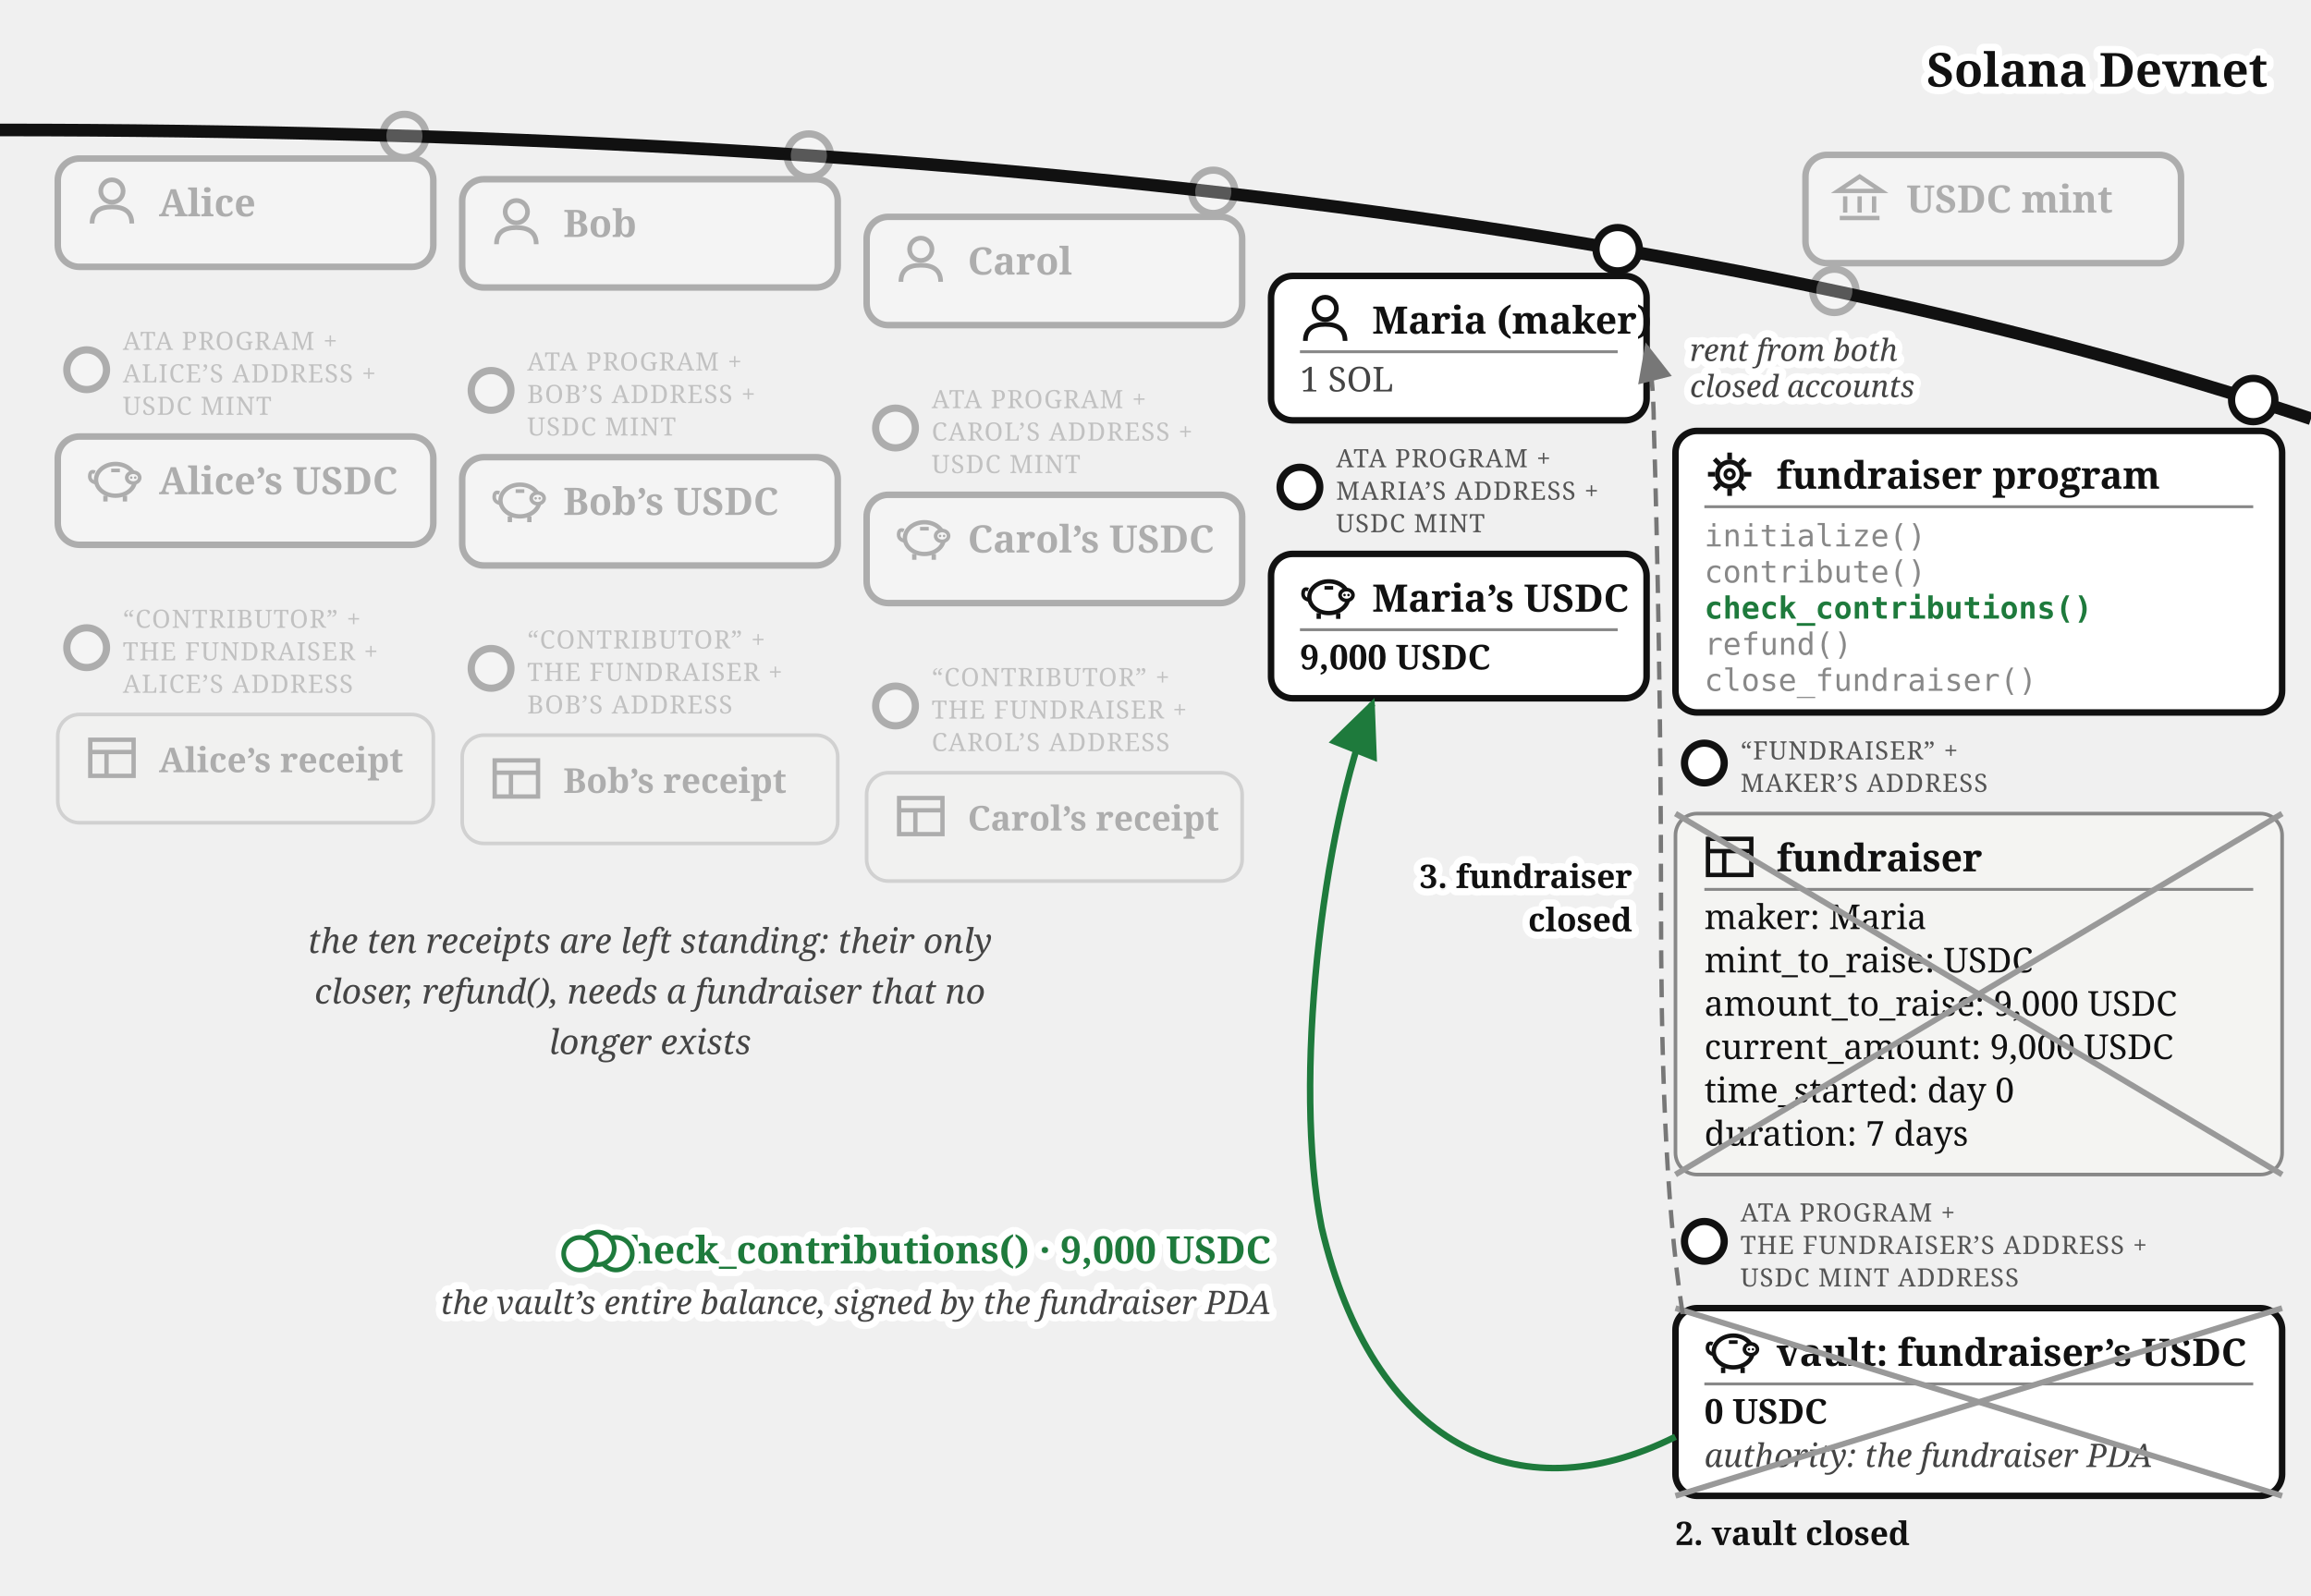
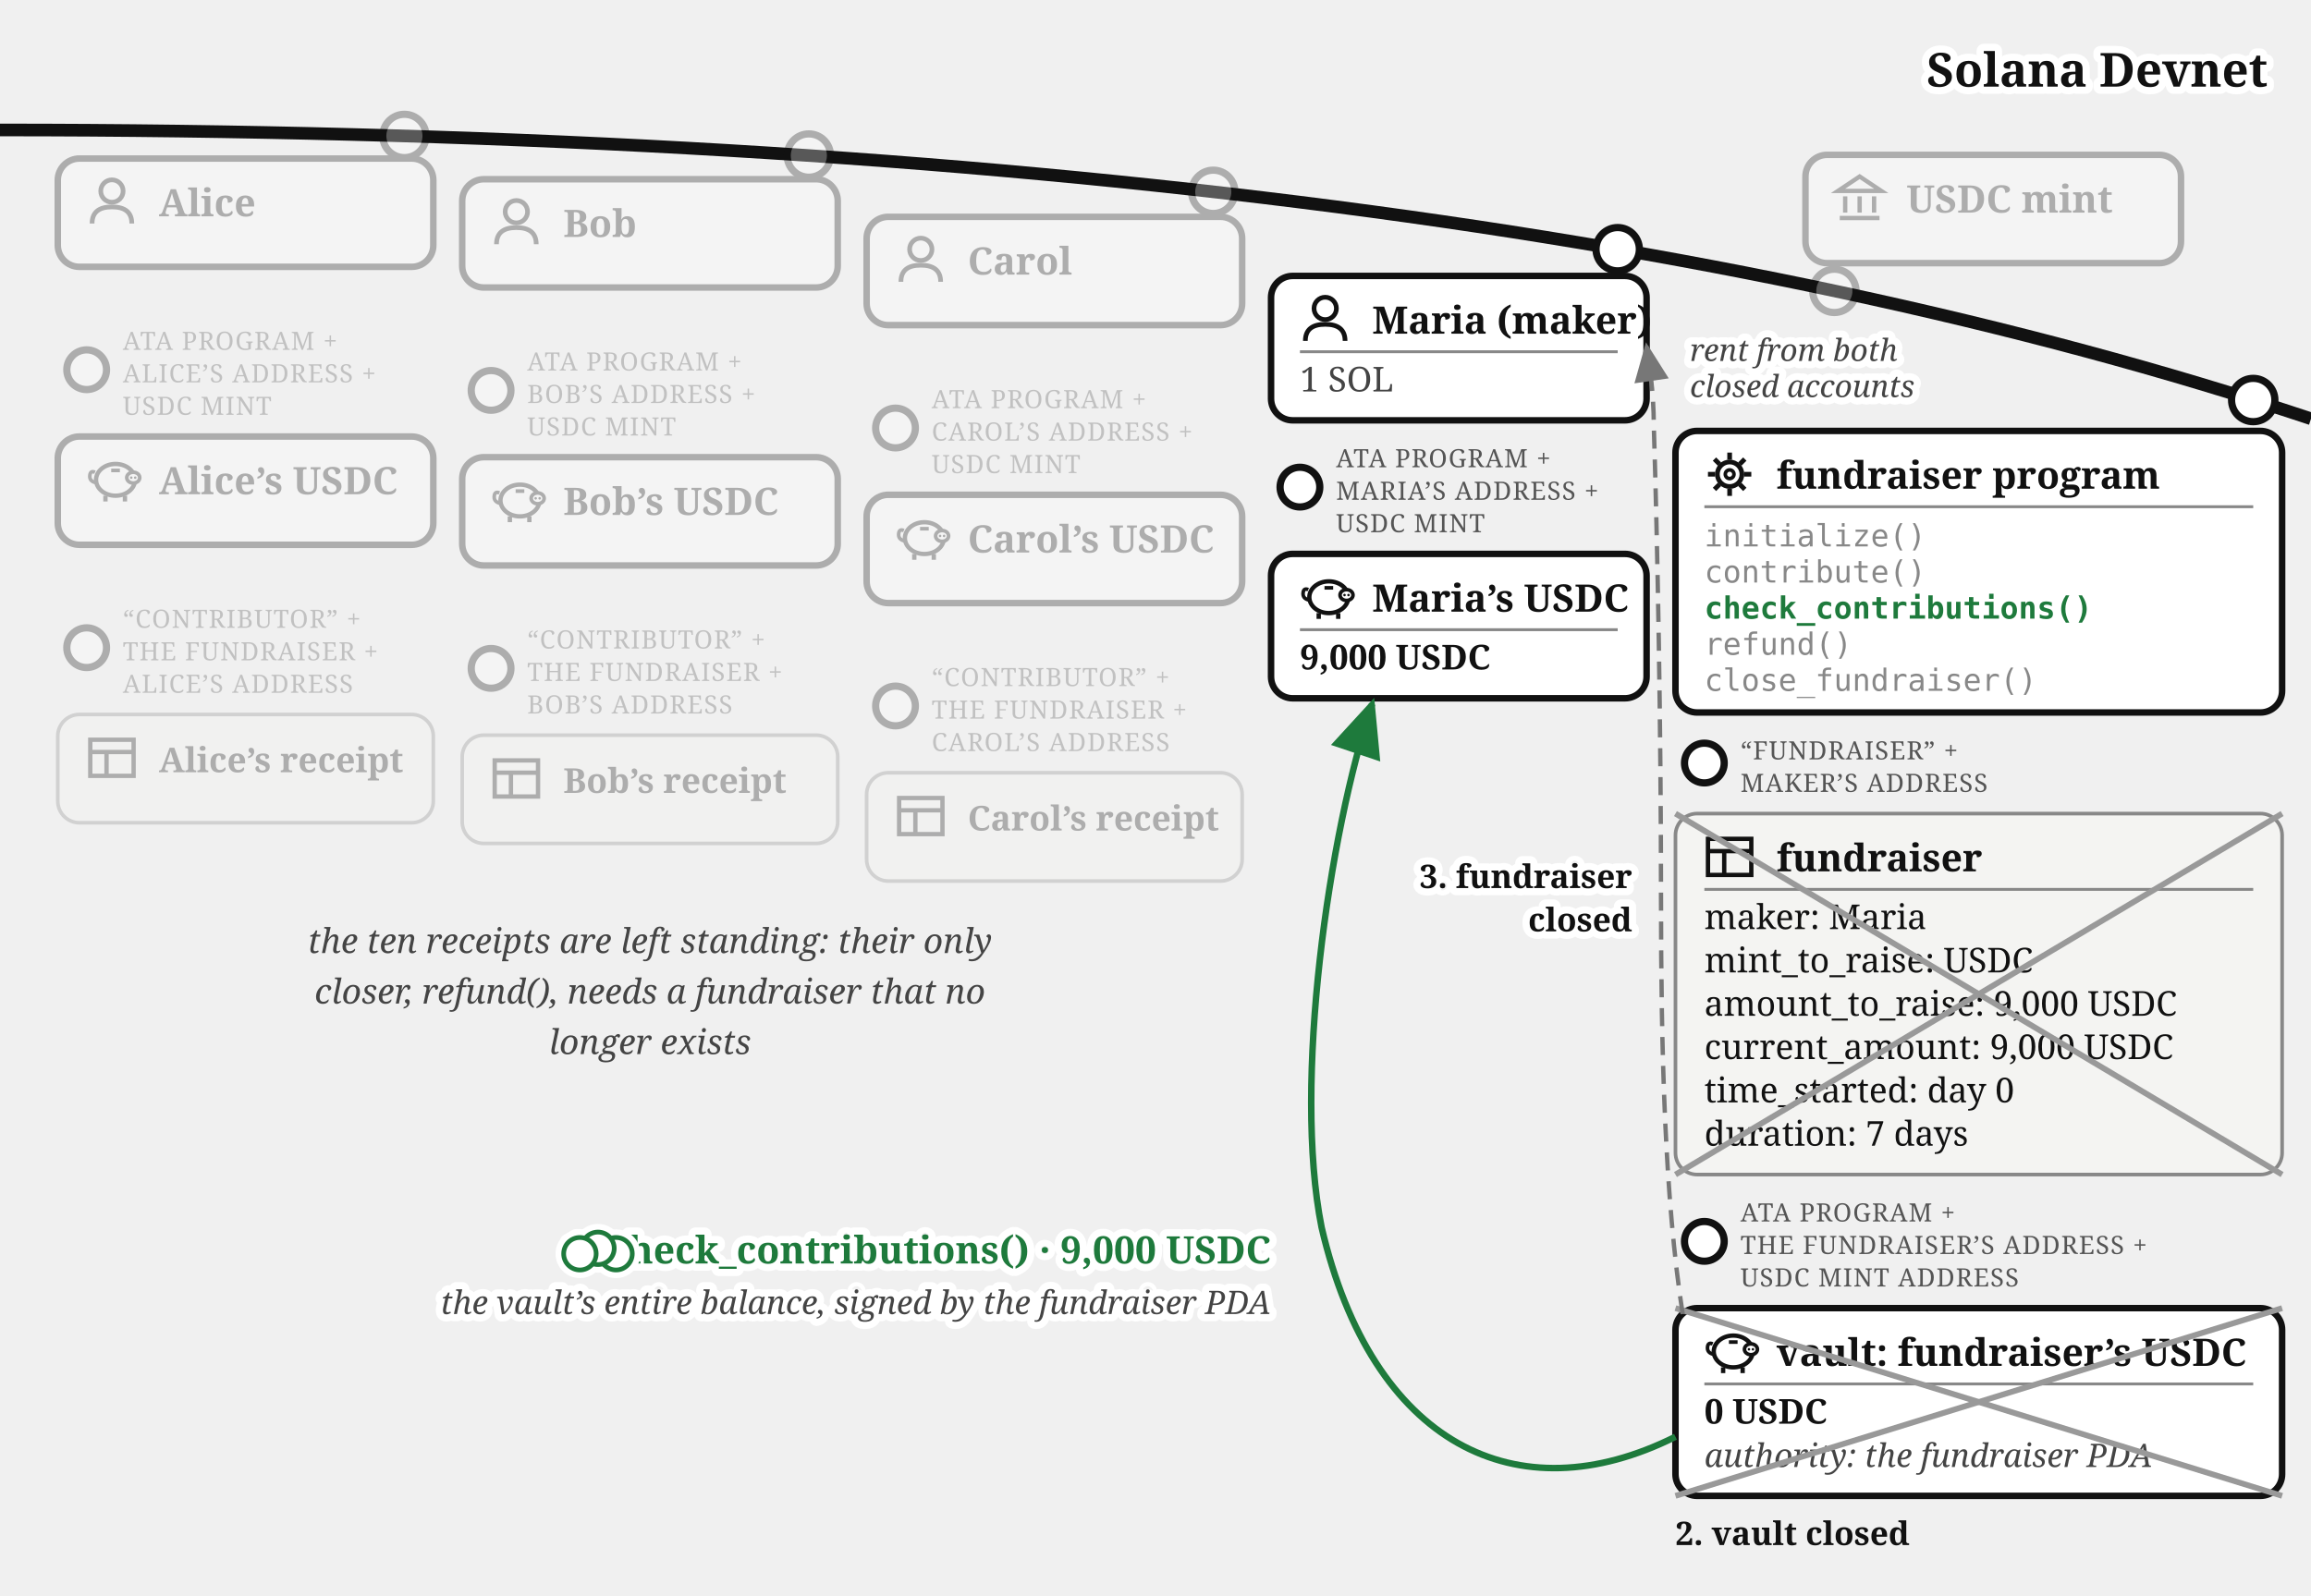
<svg xmlns="http://www.w3.org/2000/svg" viewBox="0 0 640 442" font-family="Georgia, serif" fill="#111">
  <defs>
    <marker id="fund-succ-a" markerWidth="9" markerHeight="8" refX="8" refY="4" orient="auto">
      <path d="M0,0 L9,4 L0,8 z" fill="#1e7a3c" />
    </marker>
    <marker id="fund-succ-g" markerWidth="9" markerHeight="8" refX="8" refY="4" orient="auto">
      <path d="M0,0 L9,4 L0,8 z" fill="#777" />
    </marker>
  </defs>
  <path d="M 0,36 Q 400,36 640,116" fill="none" stroke="#111" stroke-width="3.5" />
  <text stroke="#fff" stroke-width="4" paint-order="stroke" stroke-linejoin="round" x="628" y="24" font-size="13" font-weight="bold" fill="#111" text-anchor="end">Solana Devnet</text>
  <g opacity="0.3">
    <circle cx="508" cy="80.573" r="6" fill="#fff" stroke="#111" stroke-width="2" />
    <rect x="500" y="42.893" width="104" height="30" rx="6" fill="#fff" stroke="#111" stroke-width="1.8" />
    <g transform="translate(508,47.8932)" stroke="#111" stroke-width="1.2" fill="none">
      <path d="M 1,5 L 7,1 L 13,5 Z" />
      <line x1="3" y1="6.5" x2="3" y2="11" />
      <line x1="7" y1="6.5" x2="7" y2="11" />
      <line x1="11" y1="6.5" x2="11" y2="11" />
      <line x1="1.5" y1="12.5" x2="12.5" y2="12.5" />
    </g>
    <text x="528" y="58.893" font-size="10.5" font-weight="bold">USDC mint</text>
  </g>
  <g opacity="0.3">
    <circle cx="112" cy="37.663" r="6" fill="#fff" stroke="#111" stroke-width="2" />
    <rect x="16" y="43.917" width="104" height="30" rx="6" fill="#fff" stroke="#111" stroke-width="1.8" />
    <g transform="translate(24,48.9168)">
      <circle cx="7" cy="4" r="3.1" fill="none" stroke="#111" stroke-width="1.3" />
      <path d="M 1.5,13 Q 1.5,8.4 7,8.4 Q 12.5,8.4 12.5,13" fill="none" stroke="#111" stroke-width="1.3" />
    </g>
    <text x="44" y="59.917" font-size="10.5" font-weight="bold">Alice</text>
  </g>
  <g opacity="0.3">
    <circle cx="24" cy="102.417" r="5.5" fill="#fff" stroke="#111" stroke-width="2" />
    <text x="34" y="96.917" font-size="7" letter-spacing="0.3" fill="#555">ATA PROGRAM +</text>
    <text x="34" y="105.917" font-size="7" letter-spacing="0.3" fill="#555">ALICE’S ADDRESS +</text>
    <text x="34" y="114.917" font-size="7" letter-spacing="0.3" fill="#555">USDC MINT</text>
    <rect x="16" y="120.917" width="104" height="30" rx="6" fill="#fff" stroke="#111" stroke-width="1.8" />
    <g transform="translate(24,125.917)">
      <path d="M 2.6,7.8 Q 0.6,7.4 0.9,5.6 Q 1.1,4.4 2.3,4.9" fill="none" stroke="#111" stroke-width="1" />
      <ellipse cx="8" cy="7" rx="5.4" ry="4.4" fill="none" stroke="#111" stroke-width="1.2" />
      <ellipse cx="12.9" cy="6.4" rx="1.8" ry="1.5" fill="#fff" stroke="#111" stroke-width="1" />
      <circle cx="12.35" cy="6.4" r="0.35" fill="#111" />
      <circle cx="13.45" cy="6.4" r="0.35" fill="#111" />
      <line x1="5.2" y1="11.4" x2="5.2" y2="13" stroke="#111" stroke-width="1.2" />
      <line x1="10.6" y1="11.4" x2="10.6" y2="13" stroke="#111" stroke-width="1.2" />
      <line x1="6.8" y1="4.4" x2="9.2" y2="4.4" stroke="#111" stroke-width="1" />
    </g>
    <text x="44" y="136.917" font-size="10.5" font-weight="bold">Alice’s USDC</text>
  </g>
  <g opacity="0.3">
    <circle cx="24" cy="179.417" r="5.5" fill="#fff" stroke="#111" stroke-width="2" />
    <text x="34" y="173.917" font-size="7" letter-spacing="0.3" fill="#555">“CONTRIBUTOR” +</text>
    <text x="34" y="182.917" font-size="7" letter-spacing="0.3" fill="#555">THE FUNDRAISER +</text>
    <text x="34" y="191.917" font-size="7" letter-spacing="0.3" fill="#555">ALICE’S ADDRESS</text>
    <rect x="16" y="197.917" width="104" height="30" rx="6" fill="#f4f4f2" stroke="#888" />
    <g transform="translate(24,202.917)" stroke="#111" stroke-width="1.2" fill="none">
      <rect x="1" y="2" width="12" height="10" />
      <line x1="1" y1="5.4" x2="13" y2="5.4" />
      <line x1="5.5" y1="5.4" x2="5.5" y2="12" />
    </g>
    <text x="44" y="213.917" font-size="9.5" font-weight="bold">Alice’s receipt</text>
  </g>
  <g opacity="0.3">
    <circle cx="224" cy="43.091" r="6" fill="#fff" stroke="#111" stroke-width="2" />
    <rect x="128" y="49.644" width="104" height="30" rx="6" fill="#fff" stroke="#111" stroke-width="1.8" />
    <g transform="translate(136,54.6439)">
      <circle cx="7" cy="4" r="3.1" fill="none" stroke="#111" stroke-width="1.3" />
      <path d="M 1.5,13 Q 1.5,8.4 7,8.4 Q 12.5,8.4 12.5,13" fill="none" stroke="#111" stroke-width="1.3" />
    </g>
    <text x="156" y="65.644" font-size="10.5" font-weight="bold">Bob</text>
  </g>
  <g opacity="0.3">
    <circle cx="136" cy="108.144" r="5.5" fill="#fff" stroke="#111" stroke-width="2" />
    <text x="146" y="102.644" font-size="7" letter-spacing="0.3" fill="#555">ATA PROGRAM +</text>
    <text x="146" y="111.644" font-size="7" letter-spacing="0.3" fill="#555">BOB’S ADDRESS +</text>
    <text x="146" y="120.644" font-size="7" letter-spacing="0.3" fill="#555">USDC MINT</text>
    <rect x="128" y="126.644" width="104" height="30" rx="6" fill="#fff" stroke="#111" stroke-width="1.8" />
    <g transform="translate(136,131.644)">
      <path d="M 2.6,7.8 Q 0.6,7.4 0.9,5.6 Q 1.1,4.4 2.3,4.9" fill="none" stroke="#111" stroke-width="1" />
      <ellipse cx="8" cy="7" rx="5.4" ry="4.4" fill="none" stroke="#111" stroke-width="1.2" />
      <ellipse cx="12.9" cy="6.4" rx="1.8" ry="1.5" fill="#fff" stroke="#111" stroke-width="1" />
      <circle cx="12.35" cy="6.4" r="0.35" fill="#111" />
      <circle cx="13.45" cy="6.4" r="0.35" fill="#111" />
      <line x1="5.2" y1="11.4" x2="5.2" y2="13" stroke="#111" stroke-width="1.2" />
      <line x1="10.6" y1="11.4" x2="10.6" y2="13" stroke="#111" stroke-width="1.2" />
      <line x1="6.8" y1="4.4" x2="9.2" y2="4.4" stroke="#111" stroke-width="1" />
    </g>
    <text x="156" y="142.644" font-size="10.5" font-weight="bold">Bob’s USDC</text>
  </g>
  <g opacity="0.3">
    <circle cx="136" cy="185.144" r="5.5" fill="#fff" stroke="#111" stroke-width="2" />
    <text x="146" y="179.644" font-size="7" letter-spacing="0.3" fill="#555">“CONTRIBUTOR” +</text>
    <text x="146" y="188.644" font-size="7" letter-spacing="0.3" fill="#555">THE FUNDRAISER +</text>
    <text x="146" y="197.644" font-size="7" letter-spacing="0.3" fill="#555">BOB’S ADDRESS</text>
    <rect x="128" y="203.644" width="104" height="30" rx="6" fill="#f4f4f2" stroke="#888" />
    <g transform="translate(136,208.644)" stroke="#111" stroke-width="1.2" fill="none">
      <rect x="1" y="2" width="12" height="10" />
      <line x1="1" y1="5.4" x2="13" y2="5.4" />
      <line x1="5.5" y1="5.4" x2="5.5" y2="12" />
    </g>
    <text x="156" y="219.644" font-size="9.5" font-weight="bold">Bob’s receipt</text>
  </g>
  <g opacity="0.3">
    <circle cx="336" cy="53.138" r="6" fill="#fff" stroke="#111" stroke-width="2" />
    <rect x="240" y="60.062" width="104" height="30" rx="6" fill="#fff" stroke="#111" stroke-width="1.8" />
    <g transform="translate(248,65.0617)">
      <circle cx="7" cy="4" r="3.1" fill="none" stroke="#111" stroke-width="1.3" />
      <path d="M 1.5,13 Q 1.5,8.4 7,8.4 Q 12.5,8.4 12.5,13" fill="none" stroke="#111" stroke-width="1.3" />
    </g>
    <text x="268" y="76.062" font-size="10.5" font-weight="bold">Carol</text>
  </g>
  <g opacity="0.3">
    <circle cx="248" cy="118.562" r="5.5" fill="#fff" stroke="#111" stroke-width="2" />
    <text x="258" y="113.062" font-size="7" letter-spacing="0.3" fill="#555">ATA PROGRAM +</text>
    <text x="258" y="122.062" font-size="7" letter-spacing="0.3" fill="#555">CAROL’S ADDRESS +</text>
    <text x="258" y="131.062" font-size="7" letter-spacing="0.3" fill="#555">USDC MINT</text>
    <rect x="240" y="137.062" width="104" height="30" rx="6" fill="#fff" stroke="#111" stroke-width="1.8" />
    <g transform="translate(248,142.062)">
      <path d="M 2.6,7.8 Q 0.6,7.4 0.9,5.6 Q 1.1,4.4 2.3,4.9" fill="none" stroke="#111" stroke-width="1" />
      <ellipse cx="8" cy="7" rx="5.4" ry="4.4" fill="none" stroke="#111" stroke-width="1.2" />
      <ellipse cx="12.9" cy="6.4" rx="1.8" ry="1.5" fill="#fff" stroke="#111" stroke-width="1" />
      <circle cx="12.35" cy="6.4" r="0.35" fill="#111" />
      <circle cx="13.45" cy="6.4" r="0.35" fill="#111" />
      <line x1="5.2" y1="11.4" x2="5.2" y2="13" stroke="#111" stroke-width="1.2" />
      <line x1="10.6" y1="11.4" x2="10.6" y2="13" stroke="#111" stroke-width="1.2" />
      <line x1="6.8" y1="4.4" x2="9.2" y2="4.4" stroke="#111" stroke-width="1" />
    </g>
    <text x="268" y="153.062" font-size="10.5" font-weight="bold">Carol’s USDC</text>
  </g>
  <g opacity="0.3">
    <circle cx="248" cy="195.562" r="5.5" fill="#fff" stroke="#111" stroke-width="2" />
    <text x="258" y="190.062" font-size="7" letter-spacing="0.3" fill="#555">“CONTRIBUTOR” +</text>
    <text x="258" y="199.062" font-size="7" letter-spacing="0.3" fill="#555">THE FUNDRAISER +</text>
    <text x="258" y="208.062" font-size="7" letter-spacing="0.3" fill="#555">CAROL’S ADDRESS</text>
    <rect x="240" y="214.062" width="104" height="30" rx="6" fill="#f4f4f2" stroke="#888" />
    <g transform="translate(248,219.062)" stroke="#111" stroke-width="1.2" fill="none">
      <rect x="1" y="2" width="12" height="10" />
      <line x1="1" y1="5.4" x2="13" y2="5.4" />
      <line x1="5.5" y1="5.4" x2="5.5" y2="12" />
    </g>
    <text x="268" y="230.062" font-size="9.5" font-weight="bold">Carol’s receipt</text>
  </g>
  <g>
    <circle cx="448" cy="69.033" r="6" fill="#fff" stroke="#111" stroke-width="2" />
    <rect x="352" y="76.436" width="104" height="40" rx="6" fill="#fff" stroke="#111" stroke-width="1.8" />
    <g transform="translate(360,81.4364)">
      <circle cx="7" cy="4" r="3.1" fill="none" stroke="#111" stroke-width="1.3" />
      <path d="M 1.5,13 Q 1.5,8.4 7,8.4 Q 12.5,8.4 12.5,13" fill="none" stroke="#111" stroke-width="1.3" />
    </g>
    <text x="380" y="92.436" font-size="10.5" font-weight="bold">Maria (maker)</text>
    <line x1="360" y1="97.436" x2="448" y2="97.436" stroke="#888" stroke-width="0.8" />
    <text x="360" y="108.436" font-size="9.5" fill="#444">1 SOL</text>
  </g>
  <g>
    <circle cx="360" cy="134.936" r="5.5" fill="#fff" stroke="#111" stroke-width="2" />
    <text x="370" y="129.436" font-size="7" letter-spacing="0.3" fill="#555">ATA PROGRAM +</text>
    <text x="370" y="138.436" font-size="7" letter-spacing="0.3" fill="#555">MARIA’S ADDRESS +</text>
    <text x="370" y="147.436" font-size="7" letter-spacing="0.3" fill="#555">USDC MINT</text>
    <rect x="352" y="153.436" width="104" height="40" rx="6" fill="#fff" stroke="#111" stroke-width="1.8" />
    <g transform="translate(360,158.436)">
      <path d="M 2.6,7.8 Q 0.6,7.4 0.9,5.6 Q 1.1,4.4 2.3,4.9" fill="none" stroke="#111" stroke-width="1" />
      <ellipse cx="8" cy="7" rx="5.4" ry="4.4" fill="none" stroke="#111" stroke-width="1.2" />
      <ellipse cx="12.9" cy="6.4" rx="1.8" ry="1.5" fill="#fff" stroke="#111" stroke-width="1" />
      <circle cx="12.35" cy="6.4" r="0.35" fill="#111" />
      <circle cx="13.45" cy="6.4" r="0.35" fill="#111" />
      <line x1="5.2" y1="11.4" x2="5.2" y2="13" stroke="#111" stroke-width="1.2" />
      <line x1="10.6" y1="11.4" x2="10.6" y2="13" stroke="#111" stroke-width="1.2" />
      <line x1="6.8" y1="4.4" x2="9.2" y2="4.4" stroke="#111" stroke-width="1" />
    </g>
    <text x="380" y="169.436" font-size="10.5" font-weight="bold">Maria’s USDC</text>
    <line x1="360" y1="174.436" x2="448" y2="174.436" stroke="#888" stroke-width="0.8" />
    <text x="360" y="185.436" font-size="9.5" font-weight="bold">9,000 USDC</text>
  </g>
  <g>
    <circle cx="624" cy="110.812" r="6" fill="#fff" stroke="#111" stroke-width="2" />
    <rect x="464" y="119.37" width="168" height="78" rx="6" fill="#fff" stroke="#111" stroke-width="1.8" />
    <g transform="translate(472,124.37)">
      <circle cx="7" cy="7" r="3.4" fill="none" stroke="#111" stroke-width="1.3" />
      <circle cx="7" cy="7" r="1.2" fill="none" stroke="#111" stroke-width="1" />
      <g stroke="#111" stroke-width="1.3">
        <line x1="7" y1="1" x2="7" y2="3" />
        <line x1="7" y1="11" x2="7" y2="13" />
        <line x1="1" y1="7" x2="3" y2="7" />
        <line x1="11" y1="7" x2="13" y2="7" />
        <line x1="2.8" y1="2.8" x2="4.2" y2="4.2" />
        <line x1="9.8" y1="9.8" x2="11.2" y2="11.2" />
        <line x1="11.2" y1="2.8" x2="9.8" y2="4.2" />
        <line x1="2.8" y1="11.2" x2="4.2" y2="9.8" />
      </g>
    </g>
    <text x="492" y="135.37" font-size="10.5" font-weight="bold">fundraiser program</text>
    <line x1="472" y1="140.37" x2="624" y2="140.37" stroke="#888" stroke-width="0.8" />
    <text x="472" y="151.37" font-size="8.5" font-family="Menlo, monospace" fill="#888">initialize()</text>
    <text x="472" y="161.37" font-size="8.5" font-family="Menlo, monospace" fill="#888">contribute()</text>
    <text x="472" y="171.37" font-size="8.5" font-family="Menlo, monospace" font-weight="bold" fill="#1e7a3c">check_contributions()</text>
    <text x="472" y="181.37" font-size="8.5" font-family="Menlo, monospace" fill="#888">refund()</text>
    <text x="472" y="191.37" font-size="8.5" font-family="Menlo, monospace" fill="#888">close_fundraiser()</text>
  </g>
  <g>
    <circle cx="472" cy="211.37" r="5.5" fill="#fff" stroke="#111" stroke-width="2" />
    <text x="482" y="210.37" font-size="7" letter-spacing="0.3" fill="#555">“FUNDRAISER” +</text>
    <text x="482" y="219.37" font-size="7" letter-spacing="0.3" fill="#555">MAKER’S ADDRESS</text>
    <rect x="464" y="225.37" width="168" height="100" rx="6" fill="#f4f4f2" stroke="#888" />
    <g transform="translate(472,230.37)" stroke="#111" stroke-width="1.2" fill="none">
      <rect x="1" y="2" width="12" height="10" />
      <line x1="1" y1="5.4" x2="13" y2="5.4" />
      <line x1="5.5" y1="5.4" x2="5.5" y2="12" />
    </g>
    <text x="492" y="241.37" font-size="10.5" font-weight="bold">fundraiser</text>
    <line x1="472" y1="246.37" x2="624" y2="246.37" stroke="#888" stroke-width="0.8" />
    <text x="472" y="257.37" font-size="9.5">maker: Maria</text>
    <text x="472" y="269.37" font-size="9.5">mint_to_raise: USDC</text>
    <text x="472" y="281.37" font-size="9.5">amount_to_raise: 9,000 USDC</text>
    <text x="472" y="293.37" font-size="9.5">current_amount: 9,000 USDC</text>
    <text x="472" y="305.37" font-size="9.5">time_started: day 0</text>
    <text x="472" y="317.37" font-size="9.5">duration: 7 days</text>
    <line x1="464" y1="225.37" x2="632" y2="325.37" stroke="#999" stroke-width="1.6" />
    <line x1="632" y1="225.37" x2="464" y2="325.37" stroke="#999" stroke-width="1.6" />
  </g>
  <g>
    <circle cx="472" cy="343.87" r="5.5" fill="#fff" stroke="#111" stroke-width="2" />
    <text x="482" y="338.37" font-size="7" letter-spacing="0.3" fill="#555">ATA PROGRAM +</text>
    <text x="482" y="347.37" font-size="7" letter-spacing="0.3" fill="#555">THE FUNDRAISER’S ADDRESS +</text>
    <text x="482" y="356.37" font-size="7" letter-spacing="0.3" fill="#555">USDC MINT ADDRESS</text>
    <rect x="464" y="362.37" width="168" height="52" rx="6" fill="#fff" stroke="#111" stroke-width="1.8" />
    <g transform="translate(472,367.37)">
      <path d="M 2.6,7.8 Q 0.6,7.4 0.9,5.6 Q 1.1,4.4 2.3,4.9" fill="none" stroke="#111" stroke-width="1" />
      <ellipse cx="8" cy="7" rx="5.4" ry="4.4" fill="none" stroke="#111" stroke-width="1.2" />
      <ellipse cx="12.9" cy="6.4" rx="1.8" ry="1.5" fill="#fff" stroke="#111" stroke-width="1" />
      <circle cx="12.35" cy="6.4" r="0.35" fill="#111" />
      <circle cx="13.45" cy="6.4" r="0.35" fill="#111" />
      <line x1="5.2" y1="11.4" x2="5.2" y2="13" stroke="#111" stroke-width="1.2" />
      <line x1="10.6" y1="11.4" x2="10.6" y2="13" stroke="#111" stroke-width="1.2" />
      <line x1="6.8" y1="4.4" x2="9.2" y2="4.4" stroke="#111" stroke-width="1" />
    </g>
    <text x="492" y="378.37" font-size="10.5" font-weight="bold">vault: fundraiser’s USDC</text>
    <line x1="472" y1="383.37" x2="624" y2="383.37" stroke="#888" stroke-width="0.8" />
    <text x="472" y="394.37" font-size="9.5" font-weight="bold">0 USDC</text>
    <text x="472" y="406.37" font-size="9" font-style="italic" fill="#444">authority: the fundraiser PDA</text>
    <line x1="464" y1="362.37" x2="632" y2="414.37" stroke="#999" stroke-width="1.6" />
    <line x1="632" y1="362.37" x2="464" y2="414.37" stroke="#999" stroke-width="1.6" />
  </g>
-   <path d="M 464,398 C 420,420 380,400 366,340 C 358,300 366,230 380,195" fill="none" stroke="#1e7a3c" stroke-width="1.8" marker-end="url(#fund-succ-a)" />
+   <path d="M 464,398 C 420,420 380,400 366,340 C 358,300 368.004,230.736 380,195" fill="none" stroke="#1e7a3c" stroke-width="1.8" marker-end="url(#fund-succ-a)" />
  <text stroke="#fff" stroke-width="4" paint-order="stroke" stroke-linejoin="round" x="352" y="350" font-size="10.5" font-weight="bold" fill="#1e7a3c" text-anchor="end">1. check_contributions() · 9,000 USDC</text>
  <text stroke="#fff" stroke-width="4" paint-order="stroke" stroke-linejoin="round" x="352" y="364" font-size="9" font-style="italic" fill="#444" text-anchor="end">the vault’s entire balance, signed by the fundraiser PDA</text>
-   <path d="M 466,364 C 461,332 460,290 460,250 C 460,200 459,150 458,118 C 458,108 457,100 456,96" fill="none" stroke="#777" stroke-width="1.2" stroke-dasharray="5 3" marker-end="url(#fund-succ-g)" />
+   <path d="M 466,364 C 461,332 460,290 460,250 C 460,200 459,150 458,118 C 458,108 456.593,100.08 456,96" fill="none" stroke="#777" stroke-width="1.2" stroke-dasharray="5 3" marker-end="url(#fund-succ-g)" />
  <text stroke="#fff" stroke-width="4" paint-order="stroke" stroke-linejoin="round" x="468" y="100" font-size="8.5" font-style="italic" fill="#444" text-anchor="start">rent from both</text>
  <text stroke="#fff" stroke-width="4" paint-order="stroke" stroke-linejoin="round" x="468" y="110" font-size="8.5" font-style="italic" fill="#444" text-anchor="start">closed accounts</text>
  <text stroke="#fff" stroke-width="4" paint-order="stroke" stroke-linejoin="round" x="452" y="246" font-size="9" font-weight="bold" fill="#111" text-anchor="end">3. fundraiser</text>
  <text stroke="#fff" stroke-width="4" paint-order="stroke" stroke-linejoin="round" x="452" y="258" font-size="9" font-weight="bold" fill="#111" text-anchor="end">closed</text>
  <text x="464" y="428" font-size="9" font-weight="bold">2. vault closed</text>
  <text x="180" y="264" font-size="9.5" fill="#444" font-style="italic" text-anchor="middle">the ten receipts are left standing: their only</text>
  <text x="180" y="278" font-size="9.5" fill="#444" font-style="italic" text-anchor="middle">closer, refund(), needs a fundraiser that no</text>
  <text x="180" y="292" font-size="9.5" fill="#444" font-style="italic" text-anchor="middle">longer exists</text>
  <g class="coin" transform="translate(165.6,345.8)" fill="#fff">
    <g stroke="#fff" stroke-width="4.5">
      <circle cx="5" cy="1.5" r="4.5" />
      <circle cx="0" cy="0" r="4.5" />
      <circle cx="-5" cy="1.5" r="4.5" />
    </g>
    <g stroke="#1e7a3c" stroke-width="1.3">
      <circle cx="5" cy="1.5" r="4.5" />
      <circle cx="0" cy="0" r="4.5" />
      <circle cx="-5" cy="1.5" r="4.5" />
    </g>
  </g>
</svg>
